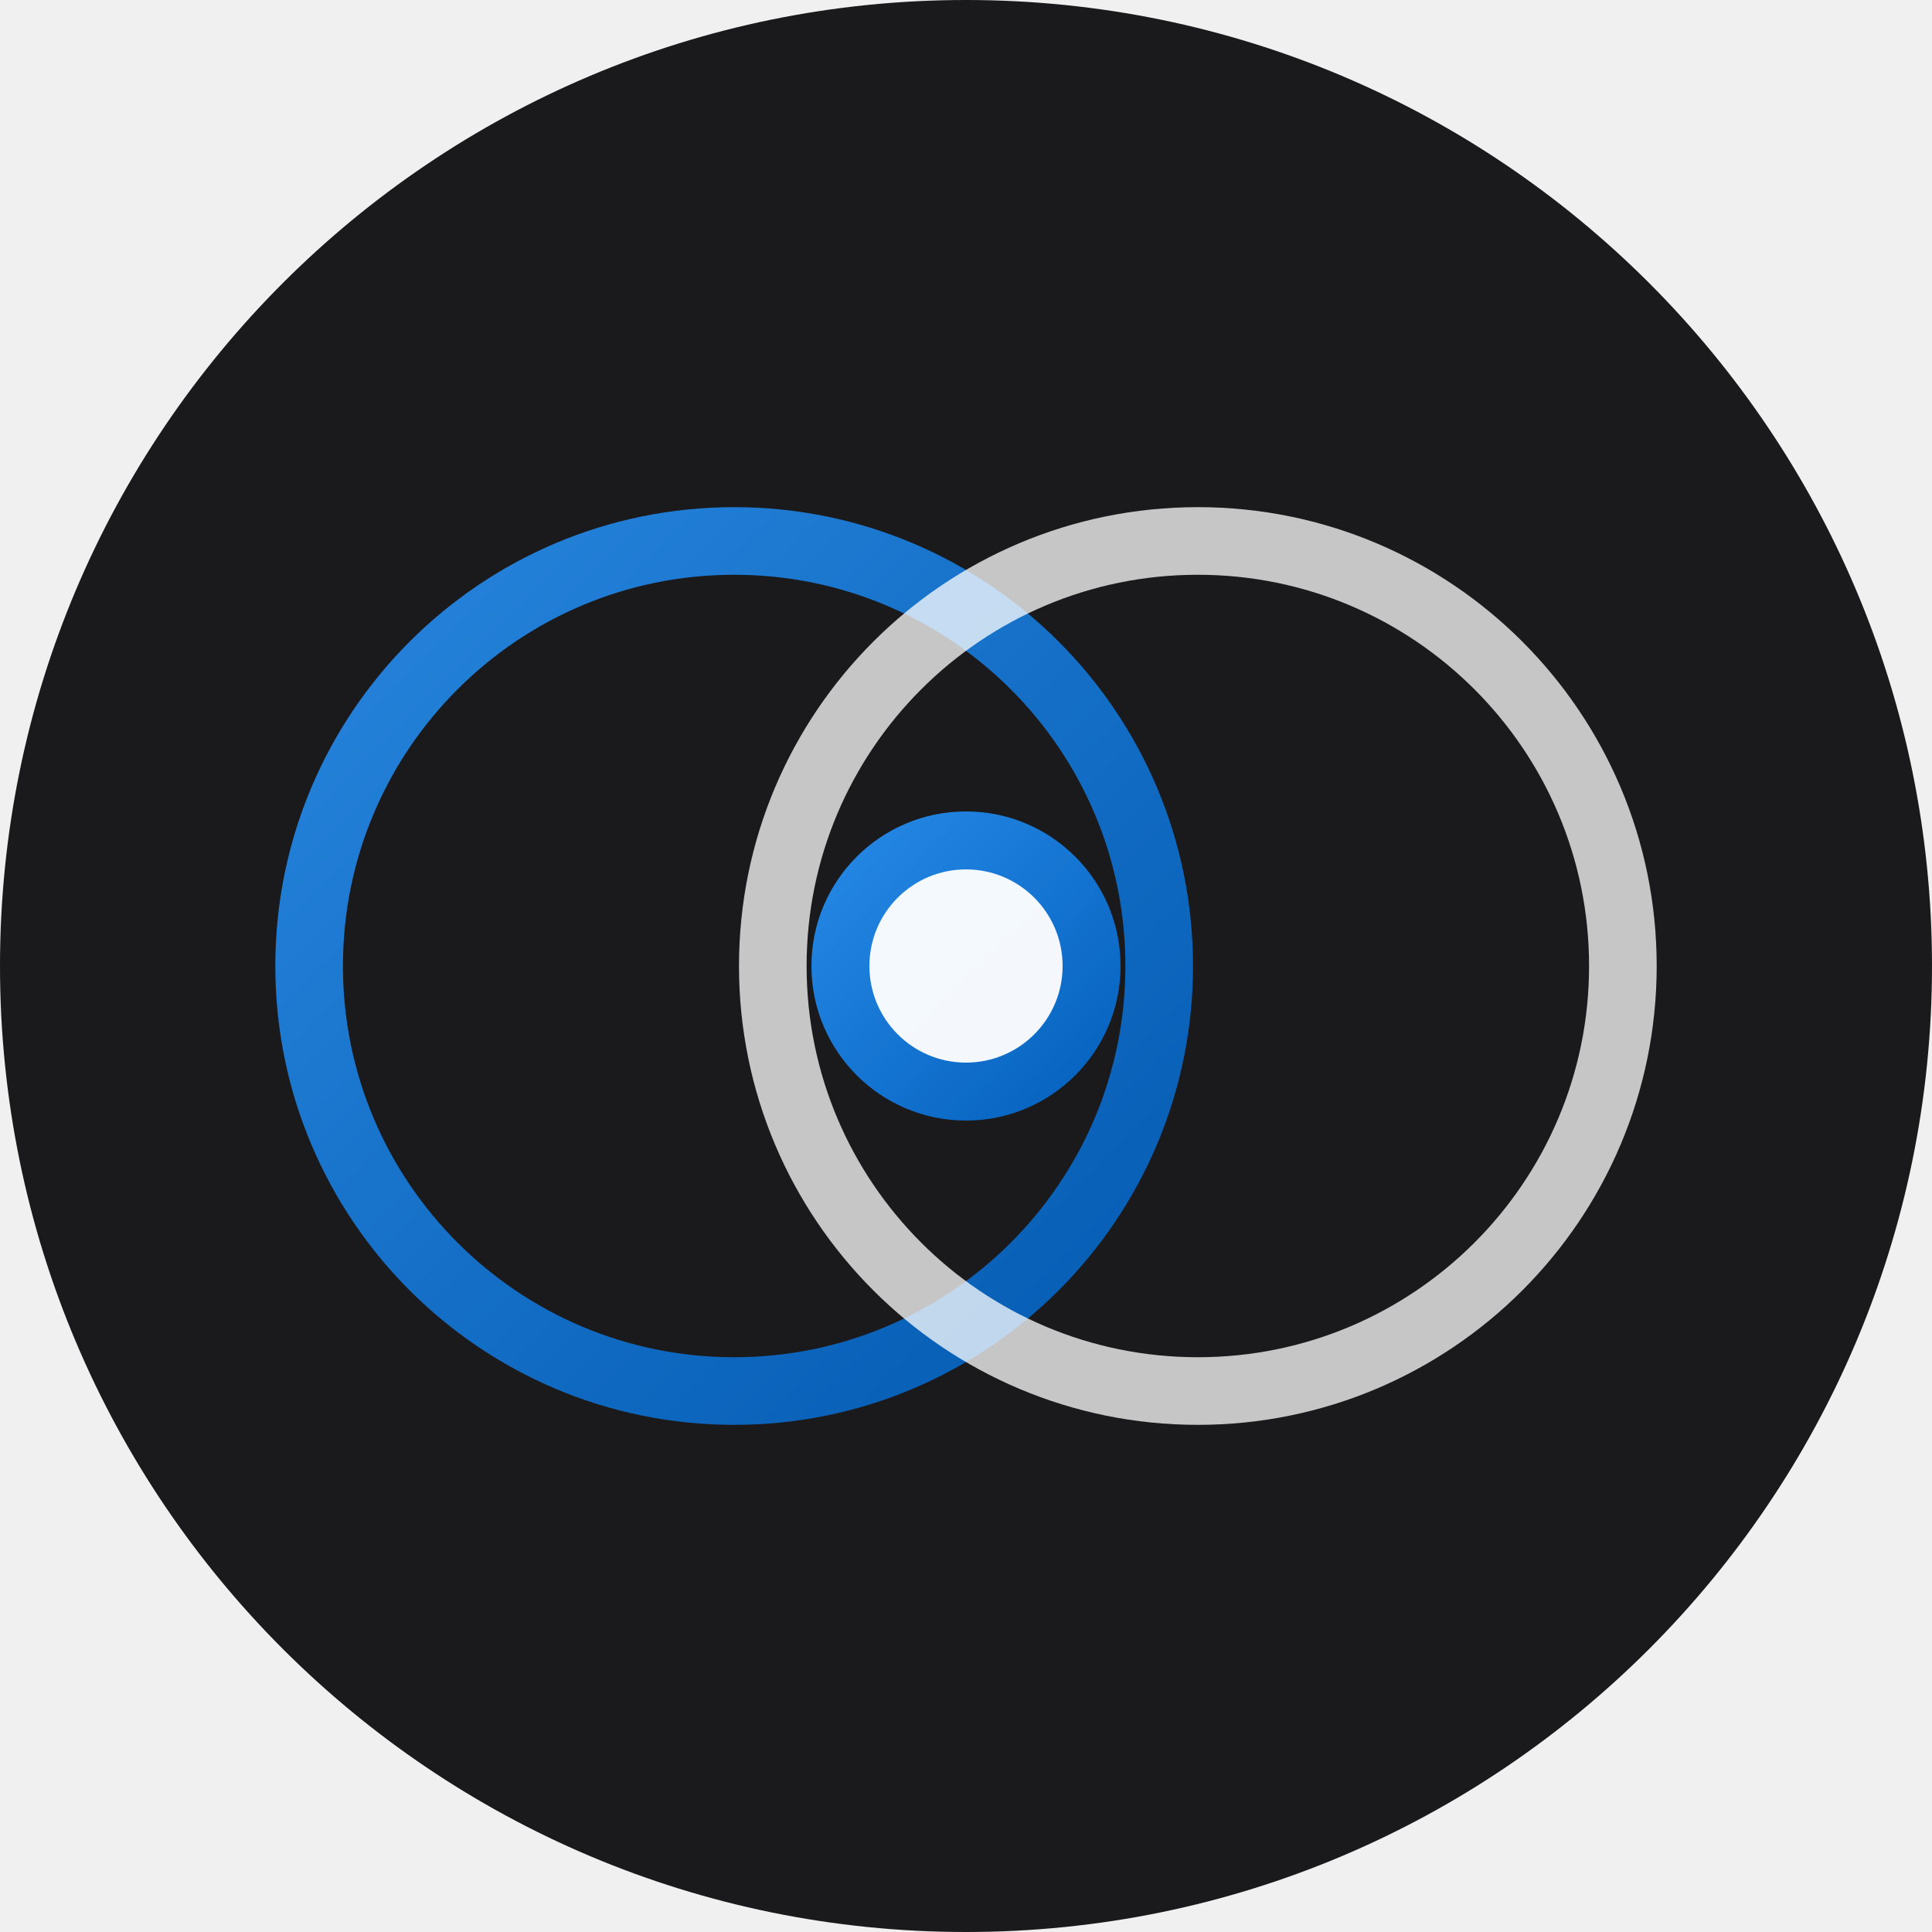
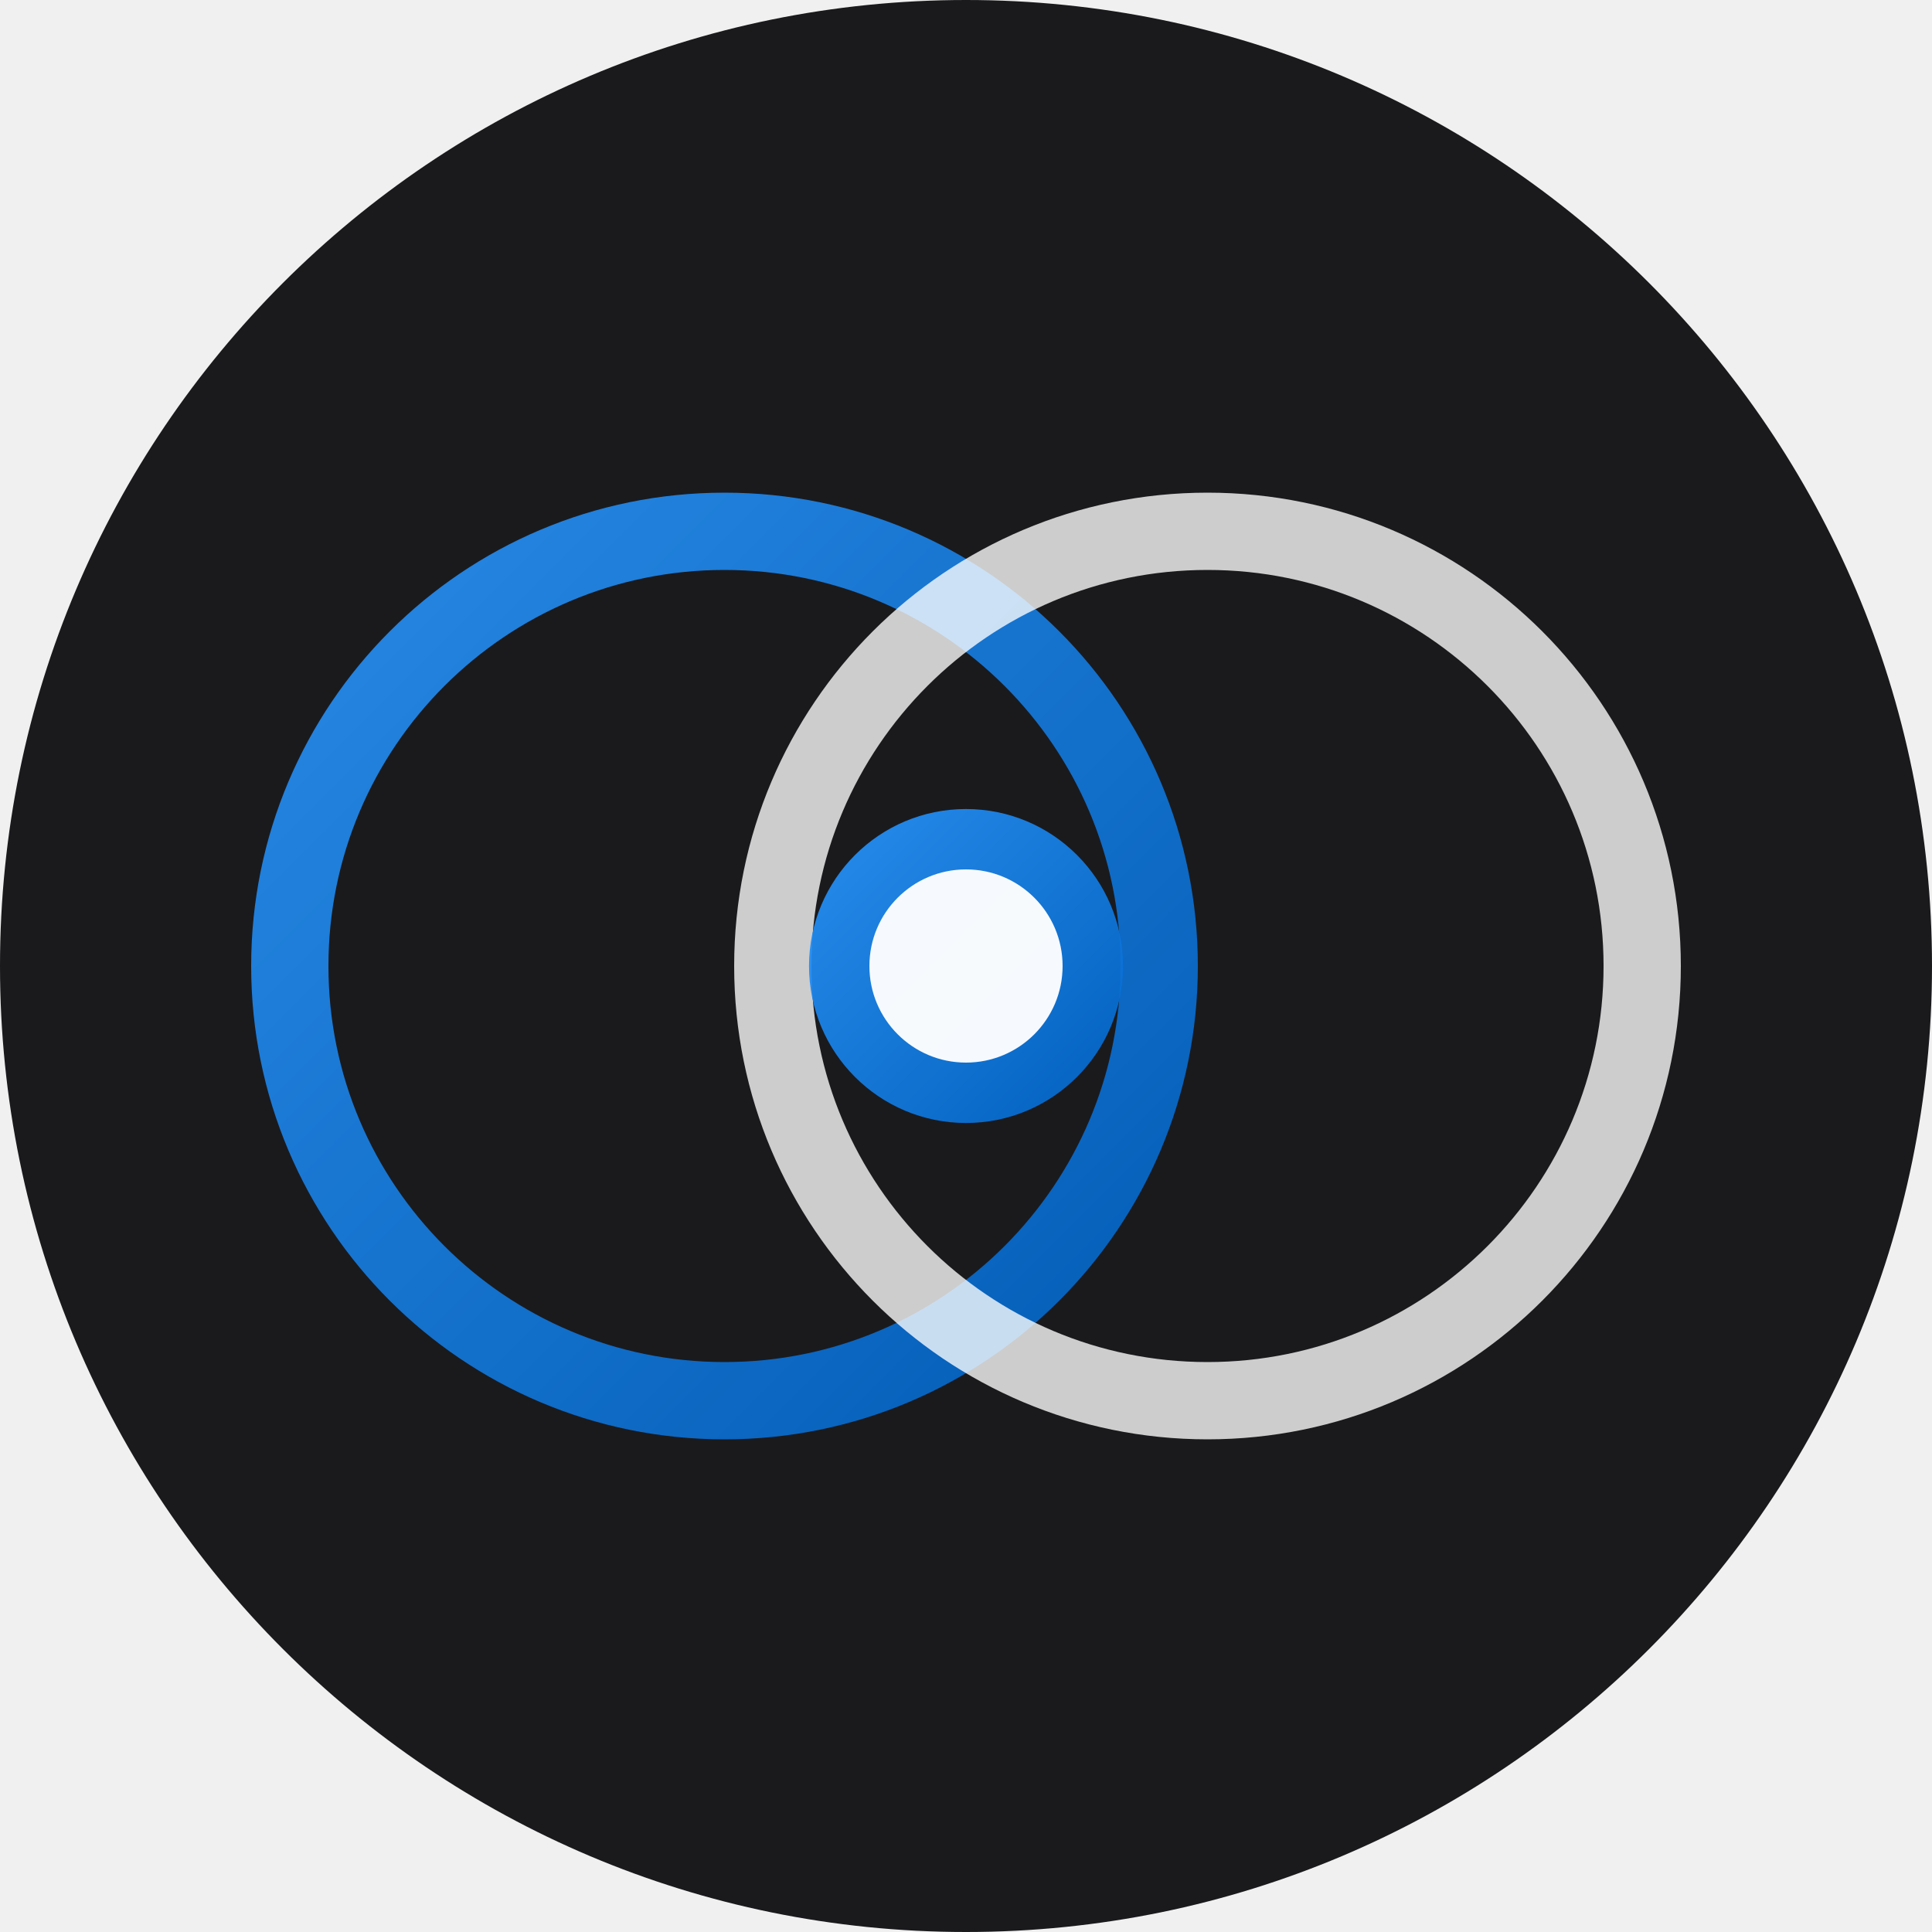
- <svg xmlns="http://www.w3.org/2000/svg" viewBox="0 0 100 100" fill="none">
+ <svg xmlns="http://www.w3.org/2000/svg" viewBox="0 0 80 80" fill="none">
  <defs>
    <linearGradient id="lens-gradient" x1="0%" y1="0%" x2="100%" y2="100%">
-       <stop offset="0%" style="stop-color:#2997ff;stop-opacity:1" />
-       <stop offset="100%" style="stop-color:#0066cc;stop-opacity:1" />
+       <stop offset="0%" stop-color="#2997ff" />
+       <stop offset="100%" stop-color="#0066cc" />
    </linearGradient>
  </defs>
-   <circle cx="50" cy="50" r="50" fill="#1a1a1d" />
-   <circle cx="38" cy="50" r="22" fill="none" stroke="url(#lens-gradient)" stroke-width="3.5" opacity="0.85" />
-   <circle cx="62" cy="50" r="22" fill="none" stroke="#ffffff" stroke-width="3.5" opacity="0.75" />
-   <circle cx="50" cy="50" r="8" fill="url(#lens-gradient)" opacity="0.9" />
-   <circle cx="50" cy="50" r="5" fill="#ffffff" opacity="0.95" />
+   <circle cx="40" cy="40" r="40" fill="#1a1a1d" />
+   <circle cx="30" cy="40" r="18" fill="none" stroke="url(#lens-gradient)" stroke-width="3.2" opacity="0.88" />
+   <circle cx="50" cy="40" r="18" fill="none" stroke="#ffffff" stroke-width="3.2" opacity="0.78" />
+   <circle cx="40" cy="40" r="6.5" fill="url(#lens-gradient)" opacity="0.92" />
+   <circle cx="40" cy="40" r="4" fill="#ffffff" opacity="0.96" />
</svg>
